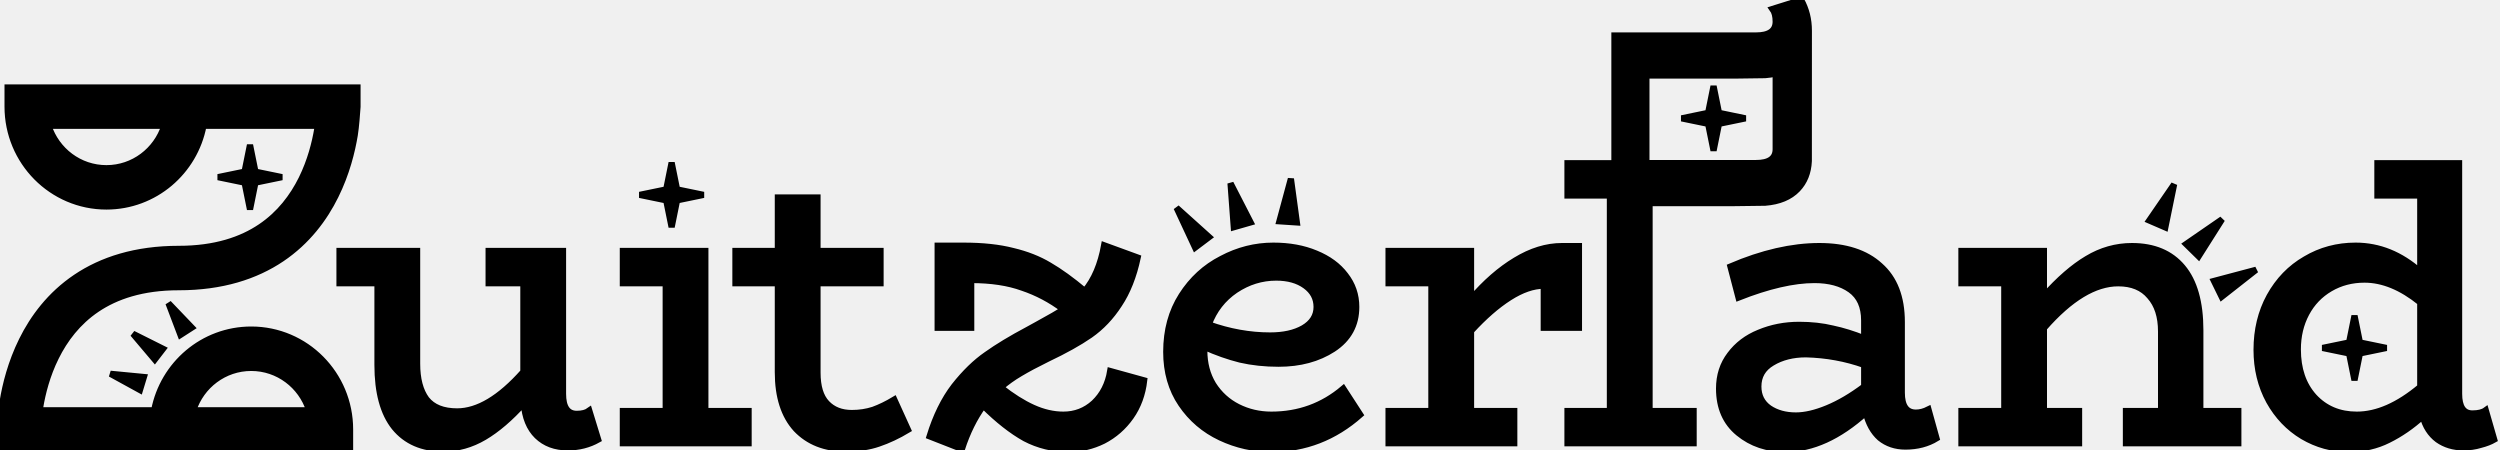
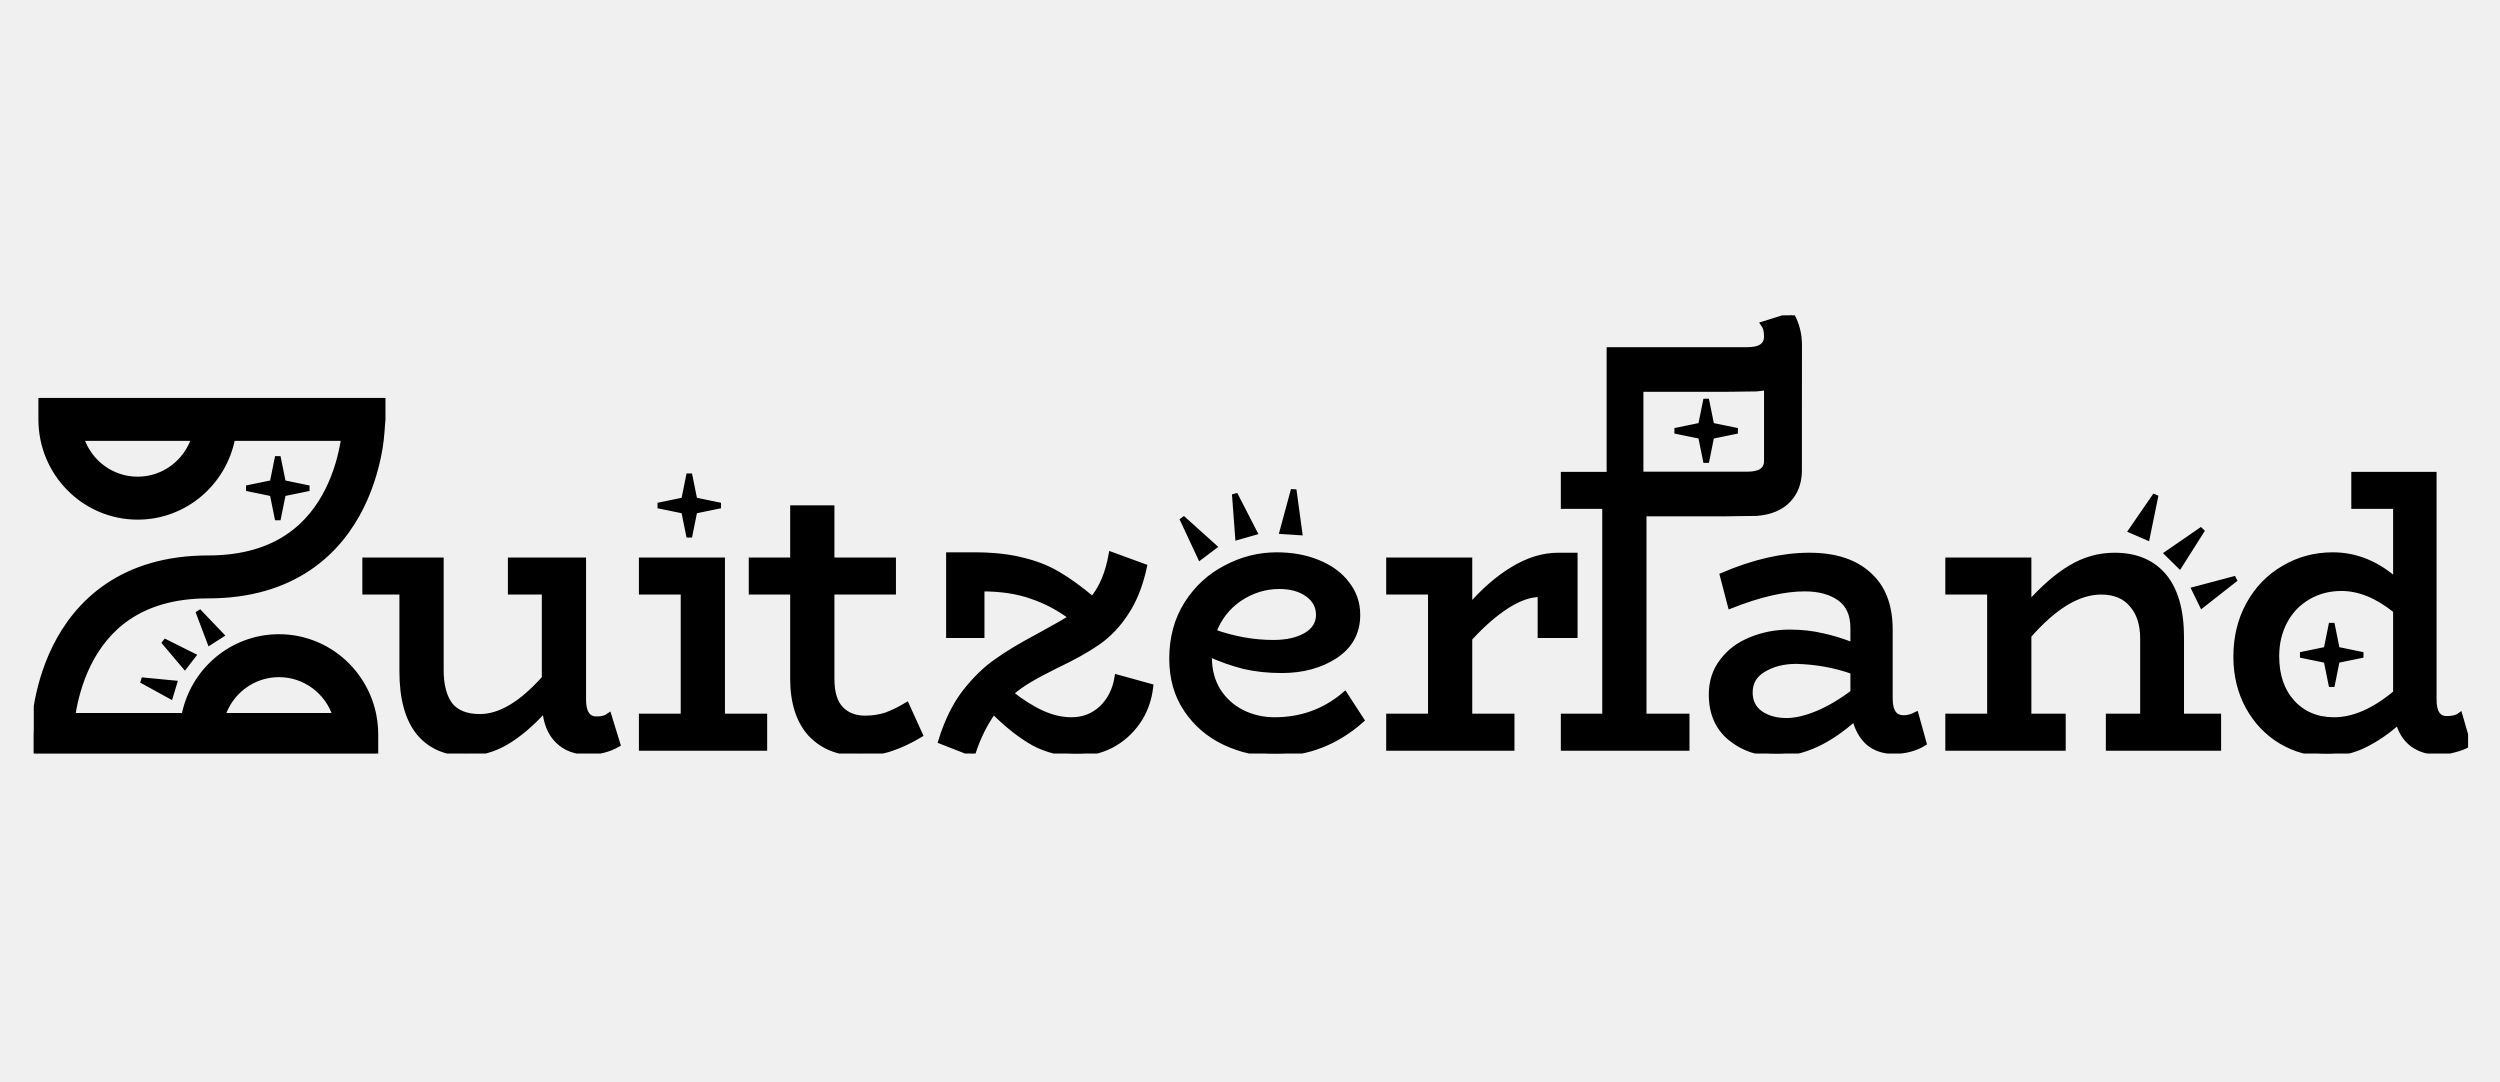
- <svg xmlns="http://www.w3.org/2000/svg" width="100" height="18" viewBox="0 0 100 18" fill="none">
+ <svg xmlns="http://www.w3.org/2000/svg" width="111" height="48" viewBox="0 0 111 48" fill="none">
  <g clip-path="url(#clip0_4121_8042)">
-     <path d="M36.32 17.193C35.922 17.432 35.528 17.617 35.14 17.748C34.763 17.878 34.327 17.944 33.831 17.944C33.001 17.944 32.338 17.682 31.842 17.16C31.357 16.627 31.115 15.87 31.115 14.89V11.331H29.418V10.041H31.115V7.902H32.699V10.041H35.221V11.331H32.699V14.907C32.699 15.462 32.823 15.87 33.071 16.131C33.319 16.393 33.653 16.523 34.073 16.523C34.375 16.523 34.661 16.48 34.93 16.393C35.2 16.295 35.48 16.159 35.771 15.984L36.32 17.193Z" fill="black" />
-     <path d="M22.714 17.892C23.156 17.892 23.56 17.789 23.927 17.582L23.571 16.423C23.452 16.51 23.285 16.554 23.07 16.554C22.703 16.554 22.52 16.287 22.52 15.754V10.039H19.546V11.329H20.936V14.872C19.998 15.928 19.115 16.456 18.285 16.456C17.724 16.456 17.315 16.293 17.056 15.966C16.808 15.629 16.684 15.155 16.684 14.545V10.039H13.581V11.329H15.1V14.594C15.1 15.694 15.326 16.526 15.779 17.093C16.242 17.659 16.895 17.942 17.735 17.942C18.306 17.942 18.851 17.789 19.368 17.484C19.885 17.18 20.413 16.728 20.952 16.129C20.995 16.695 21.173 17.131 21.485 17.435C21.798 17.74 22.208 17.892 22.714 17.892Z" fill="black" />
-     <path d="M29.943 17.729V16.439H28.213V10.039H24.915V11.329H26.629V16.439H24.915V17.729H29.943Z" fill="black" />
-     <path d="M45.234 16.668C45.525 16.254 45.703 15.77 45.767 15.215L44.409 14.839C44.323 15.362 44.107 15.786 43.763 16.113C43.418 16.429 43.008 16.586 42.534 16.586C42.135 16.586 41.731 16.494 41.322 16.309C40.912 16.124 40.481 15.852 40.028 15.492C40.265 15.286 40.524 15.101 40.804 14.937C41.095 14.763 41.462 14.567 41.904 14.35C42.593 14.023 43.159 13.707 43.601 13.403C44.053 13.087 44.441 12.679 44.765 12.178C45.099 11.677 45.347 11.051 45.508 10.3L44.167 9.811C44.027 10.583 43.768 11.193 43.391 11.639C42.873 11.204 42.399 10.861 41.968 10.611C41.548 10.36 41.063 10.17 40.513 10.039C39.964 9.898 39.306 9.827 38.541 9.827H37.507V13.109H38.848V11.198C39.646 11.198 40.33 11.302 40.901 11.509C41.483 11.704 42.028 11.993 42.534 12.374C42.361 12.494 42.006 12.7 41.467 12.994L41.111 13.19C40.454 13.539 39.904 13.871 39.462 14.186C39.021 14.491 38.59 14.91 38.169 15.444C37.76 15.977 37.431 16.646 37.183 17.452L38.476 17.958C38.692 17.294 38.977 16.717 39.333 16.227C39.915 16.804 40.47 17.239 40.998 17.533C41.537 17.816 42.119 17.958 42.744 17.958C43.229 17.958 43.693 17.849 44.134 17.631C44.576 17.403 44.943 17.082 45.234 16.668Z" fill="black" />
-     <path d="M63.157 13.109V9.844H62.478C61.863 9.844 61.243 10.034 60.619 10.415C60.004 10.785 59.412 11.302 58.841 11.966V10.04H55.543V11.329H57.256V16.44H55.543V17.73H60.57V16.44H58.841V13.24C59.368 12.663 59.881 12.217 60.376 11.901C60.872 11.585 61.33 11.428 61.751 11.428V13.109H63.157Z" fill="black" />
-     <path d="M89.532 16.44V17.73H85.038V16.44H86.444V13.256C86.444 12.658 86.293 12.189 85.992 11.852C85.701 11.504 85.28 11.329 84.73 11.329C83.793 11.329 82.802 11.928 81.756 13.126V16.44H83.162V17.73H78.458V16.44H80.172V11.329H78.458V10.04H81.756V11.852C82.359 11.177 82.936 10.677 83.486 10.35C84.046 10.012 84.644 9.844 85.28 9.844C86.153 9.844 86.827 10.127 87.301 10.693C87.775 11.259 88.012 12.097 88.012 13.207V16.44H89.532Z" fill="black" />
-     <path d="M49.352 9.088L49.221 7.33L50.025 8.895L49.352 9.088Z" fill="black" />
-     <path d="M47.062 8.311L47.806 9.906L48.366 9.483L47.062 8.311Z" fill="black" />
-     <path d="M51.176 8.851L51.636 7.15L51.874 8.897L51.176 8.851Z" fill="black" />
-     <path d="M88.885 8.768L87.443 9.761L87.944 10.253L88.885 8.768Z" fill="black" />
-     <path d="M85.969 8.819L86.965 7.371L86.612 9.098L85.969 8.819Z" fill="black" />
-     <path d="M90.247 10.791L88.558 11.239L88.868 11.873L90.247 10.791Z" fill="black" />
-     <path d="M26.648 7.576L25.586 7.795L26.648 8.014L26.865 9.086L27.082 8.014L28.143 7.795L27.082 7.576L26.865 6.504L26.648 7.576Z" fill="black" />
-     <path fill-rule="evenodd" clip-rule="evenodd" d="M50.87 17.959C52.196 17.959 53.376 17.502 54.41 16.588L53.732 15.543C52.912 16.239 51.953 16.588 50.854 16.588C50.369 16.588 49.922 16.484 49.512 16.277C49.103 16.071 48.774 15.771 48.526 15.379C48.289 14.988 48.171 14.536 48.171 14.024V13.877C48.656 14.095 49.135 14.264 49.609 14.383C50.084 14.492 50.596 14.547 51.145 14.547C51.996 14.547 52.724 14.351 53.328 13.959C53.942 13.556 54.249 12.996 54.249 12.277C54.249 11.798 54.103 11.374 53.812 11.004C53.532 10.634 53.139 10.345 52.632 10.138C52.137 9.932 51.571 9.828 50.935 9.828C50.213 9.828 49.523 10.002 48.866 10.351C48.208 10.688 47.675 11.178 47.265 11.82C46.856 12.462 46.651 13.213 46.651 14.073C46.651 14.879 46.85 15.575 47.249 16.163C47.648 16.751 48.171 17.197 48.817 17.502C49.464 17.807 50.148 17.959 50.87 17.959ZM51.048 11.102C50.466 11.102 49.922 11.27 49.415 11.608C48.92 11.945 48.564 12.402 48.349 12.979C49.167 13.273 49.987 13.42 50.805 13.42C51.344 13.42 51.786 13.322 52.131 13.126C52.487 12.919 52.665 12.636 52.665 12.277C52.665 11.929 52.514 11.646 52.212 11.428C51.91 11.21 51.522 11.102 51.048 11.102Z" fill="black" />
-     <path fill-rule="evenodd" clip-rule="evenodd" d="M77.461 17.534C77.106 17.752 76.691 17.86 76.217 17.86C75.818 17.86 75.479 17.746 75.198 17.518C74.929 17.278 74.74 16.941 74.633 16.505C73.555 17.474 72.488 17.959 71.432 17.959C70.688 17.959 70.058 17.746 69.541 17.322C69.023 16.897 68.764 16.304 68.764 15.542C68.764 15.02 68.91 14.568 69.201 14.187C69.492 13.795 69.88 13.501 70.365 13.305C70.86 13.098 71.394 12.995 71.965 12.995C72.45 12.995 72.897 13.044 73.307 13.142C73.716 13.229 74.137 13.36 74.568 13.534V12.815C74.568 12.26 74.385 11.852 74.018 11.591C73.652 11.33 73.172 11.199 72.58 11.199C71.739 11.199 70.726 11.433 69.541 11.901L69.217 10.66C70.489 10.116 71.674 9.844 72.774 9.844C73.819 9.844 74.627 10.105 75.198 10.627C75.78 11.139 76.071 11.89 76.071 12.881V15.705C76.071 16.239 76.26 16.505 76.637 16.505C76.799 16.505 76.966 16.462 77.138 16.375L77.461 17.534ZM70.769 16.326C70.478 16.119 70.333 15.831 70.333 15.46C70.333 15.047 70.516 14.731 70.882 14.513C71.259 14.285 71.712 14.171 72.24 14.171C73.059 14.192 73.835 14.334 74.568 14.595V15.46C74.061 15.841 73.571 16.13 73.097 16.326C72.623 16.522 72.203 16.62 71.836 16.62C71.416 16.62 71.06 16.522 70.769 16.326Z" fill="black" />
-     <path fill-rule="evenodd" clip-rule="evenodd" d="M99.769 17.583C99.618 17.67 99.435 17.741 99.219 17.795C99.004 17.86 98.778 17.893 98.541 17.893C98.142 17.893 97.797 17.79 97.506 17.583C97.215 17.365 97.015 17.055 96.908 16.652C96.477 17.044 96.019 17.36 95.534 17.599C95.059 17.839 94.531 17.959 93.95 17.959C93.292 17.959 92.678 17.79 92.106 17.452C91.546 17.115 91.099 16.647 90.765 16.048C90.431 15.439 90.264 14.753 90.264 13.991C90.264 13.196 90.436 12.483 90.781 11.852C91.137 11.21 91.616 10.714 92.22 10.366C92.823 10.007 93.492 9.827 94.224 9.827C95.162 9.827 96.024 10.176 96.811 10.872V7.819H95.097V6.529H98.363V15.754C98.363 16.277 98.541 16.538 98.896 16.538C99.133 16.538 99.311 16.494 99.43 16.407L99.769 17.583ZM92.559 15.868C92.128 15.39 91.912 14.758 91.912 13.975C91.912 13.441 92.026 12.962 92.252 12.538C92.478 12.113 92.796 11.781 93.206 11.542C93.615 11.302 94.073 11.183 94.58 11.183C95.313 11.183 96.056 11.487 96.811 12.097V15.477C95.927 16.217 95.081 16.587 94.273 16.587C93.572 16.587 93.001 16.348 92.559 15.868ZM93.963 13.698L92.901 13.917L93.963 14.136L94.18 15.208L94.397 14.136L95.458 13.917L94.397 13.698L94.18 12.626L93.963 13.698Z" fill="black" />
-     <path d="M9.783 6.867L8.722 7.086L9.783 7.305L10 8.377L10.217 7.305L11.279 7.086L10.217 6.867L10 5.795L9.783 6.867Z" fill="black" />
-     <path fill-rule="evenodd" clip-rule="evenodd" d="M14.299 4.267V3.502L0.304 3.502V4.267C0.304 6.473 2.074 8.261 4.257 8.261C6.182 8.261 7.785 6.872 8.138 5.033H12.713C12.707 5.071 12.701 5.11 12.694 5.15C12.602 5.705 12.421 6.434 12.065 7.153C11.71 7.869 11.19 8.562 10.425 9.078C9.664 9.59 8.615 9.958 7.15 9.958C5.419 9.958 4.071 10.397 3.034 11.095C2.002 11.79 1.323 12.711 0.879 13.609C0.436 14.503 0.218 15.389 0.11 16.044C0.056 16.374 0.028 16.65 0.014 16.847C0.008 16.94 0.002 17.103 0 17.168L-1.52588e-05 17.179V17.944H14.002V17.179C14.002 14.973 12.232 13.185 10.049 13.185C8.124 13.185 6.521 14.574 6.168 16.413H1.587C1.592 16.375 1.598 16.336 1.605 16.296C1.697 15.741 1.878 15.012 2.235 14.293C2.589 13.577 3.109 12.884 3.875 12.368C4.636 11.856 5.684 11.488 7.15 11.488C8.88 11.488 10.228 11.049 11.265 10.351C12.297 9.656 12.976 8.735 13.42 7.837C13.863 6.943 14.081 6.057 14.189 5.402C14.242 5.083 14.283 4.503 14.298 4.287L14.299 4.267ZM7.731 16.413H12.367C12.048 15.428 11.131 14.716 10.049 14.716C8.967 14.716 8.049 15.428 7.731 16.413ZM4.257 6.73C3.175 6.73 2.258 6.018 1.939 5.033H6.575C6.257 6.018 5.339 6.73 4.257 6.73Z" fill="black" />
-     <path d="M6.191 14.383L5.317 13.35L6.522 13.954L6.191 14.383Z" fill="black" />
-     <path d="M4.416 14.953L5.598 15.603L5.756 15.082L4.416 14.953Z" fill="black" />
-     <path d="M7.218 13.396L6.738 12.127L7.673 13.104L7.218 13.396Z" fill="black" />
-     <path fill-rule="evenodd" clip-rule="evenodd" d="M67.743 16.441V17.73H62.7V16.441H64.397V7.82H62.7V6.53H64.578V1.42H70.236C70.764 1.42 71.028 1.235 71.028 0.865C71.028 0.648 70.985 0.479 70.898 0.359L72.046 0C72.251 0.37 72.353 0.778 72.353 1.225L72.351 6.442C72.33 6.901 72.18 7.276 71.901 7.568C71.599 7.883 71.168 8.063 70.608 8.107L69.363 8.123H65.982V16.441H67.743ZM71.028 5.466V5.968C71.028 6.338 70.764 6.523 70.236 6.523H65.855V3.021H69.363L70.608 3.004C70.757 2.993 70.897 2.971 71.028 2.94V5.466Z" fill="black" />
-     <path d="M68.325 4.515L67.264 4.734L68.325 4.954L68.542 6.026L68.759 4.954L69.82 4.734L68.759 4.515L68.542 3.443L68.325 4.515Z" fill="black" />
-     <path d="M72.353 1.225C72.353 0.778 72.251 0.37 72.046 0L70.898 0.359C70.985 0.479 71.028 0.648 71.028 0.865C71.028 1.235 70.764 1.42 70.236 1.42H64.578V6.53H62.7V7.82H64.397V16.441H62.7V17.73H67.744V16.441H65.982V8.123H69.363L70.608 8.107C71.168 8.063 71.599 7.883 71.901 7.568C72.18 7.276 72.33 6.901 72.351 6.442L72.353 1.225ZM72.353 1.225C72.353 1.736 72.203 2.15 71.901 2.465C71.68 2.697 71.389 2.855 71.028 2.94M71.028 2.94C70.897 2.971 70.757 2.993 70.608 3.004L69.363 3.021H65.855V6.523H70.236C70.764 6.523 71.028 6.338 71.028 5.968V5.466V2.94ZM35.14 17.747C35.528 17.616 35.922 17.431 36.32 17.192L35.771 15.983C35.48 16.158 35.2 16.294 34.93 16.392C34.661 16.479 34.375 16.522 34.073 16.522C33.653 16.522 33.319 16.392 33.071 16.13C32.823 15.869 32.699 15.461 32.699 14.906V11.33H35.221V10.04H32.699V7.901H31.115V10.04H29.418V11.33H31.115V14.889C31.115 15.869 31.357 16.626 31.842 17.159C32.338 17.681 33.001 17.943 33.831 17.943C34.327 17.943 34.763 17.877 35.14 17.747ZM23.927 17.584C23.56 17.79 23.156 17.894 22.714 17.894C22.208 17.894 21.798 17.741 21.485 17.437C21.173 17.132 20.995 16.696 20.952 16.13C20.413 16.729 19.885 17.181 19.368 17.486C18.851 17.79 18.306 17.943 17.735 17.943C16.895 17.943 16.242 17.66 15.779 17.094C15.326 16.528 15.1 15.695 15.1 14.596V11.33H13.581V10.04H16.684V14.547C16.684 15.156 16.808 15.63 17.056 15.967C17.315 16.294 17.724 16.457 18.285 16.457C19.115 16.457 19.998 15.929 20.936 14.873V11.33H19.546V10.04H22.52V15.755C22.52 16.288 22.703 16.555 23.07 16.555C23.285 16.555 23.452 16.511 23.571 16.424L23.927 17.584ZM29.943 16.441V17.73H24.915V16.441H26.629V11.33H24.915V10.04H28.213V16.441H29.943ZM45.767 15.216C45.703 15.771 45.525 16.256 45.234 16.669C44.943 17.083 44.576 17.404 44.134 17.633C43.693 17.85 43.229 17.959 42.744 17.959C42.119 17.959 41.537 17.818 40.998 17.535C40.47 17.241 39.915 16.805 39.333 16.228C38.977 16.718 38.692 17.295 38.476 17.959L37.183 17.453C37.431 16.647 37.76 15.978 38.169 15.445C38.59 14.911 39.021 14.492 39.462 14.187C39.904 13.872 40.454 13.54 41.111 13.191L41.467 12.995C42.006 12.702 42.361 12.495 42.534 12.375C42.028 11.994 41.483 11.706 40.901 11.51C40.33 11.303 39.646 11.2 38.848 11.2V13.11H37.507V9.828H38.541C39.306 9.828 39.964 9.899 40.513 10.04C41.063 10.171 41.548 10.361 41.968 10.612C42.399 10.862 42.873 11.205 43.391 11.64C43.768 11.194 44.027 10.585 44.167 9.812L45.508 10.302C45.347 11.053 45.099 11.678 44.765 12.179C44.441 12.68 44.054 13.088 43.601 13.404C43.159 13.709 42.593 14.024 41.904 14.351C41.462 14.568 41.095 14.764 40.804 14.938C40.524 15.102 40.265 15.287 40.028 15.494C40.481 15.853 40.912 16.125 41.322 16.31C41.731 16.495 42.135 16.588 42.534 16.588C43.008 16.588 43.418 16.43 43.763 16.114C44.107 15.787 44.323 15.363 44.409 14.841L45.767 15.216ZM50.87 17.959C52.196 17.959 53.376 17.502 54.41 16.588L53.732 15.543C52.912 16.239 51.953 16.588 50.854 16.588C50.369 16.588 49.922 16.484 49.512 16.277C49.103 16.07 48.774 15.771 48.526 15.379C48.289 14.988 48.171 14.536 48.171 14.024V13.877C48.656 14.095 49.135 14.264 49.609 14.383C50.084 14.492 50.596 14.547 51.145 14.547C51.996 14.547 52.724 14.351 53.328 13.959C53.942 13.556 54.249 12.995 54.249 12.277C54.249 11.798 54.103 11.374 53.812 11.004C53.532 10.633 53.139 10.345 52.632 10.138C52.137 9.931 51.571 9.828 50.935 9.828C50.213 9.828 49.523 10.002 48.866 10.351C48.208 10.688 47.675 11.178 47.265 11.82C46.856 12.462 46.651 13.213 46.651 14.073C46.651 14.879 46.85 15.575 47.249 16.163C47.648 16.751 48.171 17.197 48.817 17.502C49.464 17.807 50.148 17.959 50.87 17.959ZM49.415 11.608C49.922 11.27 50.466 11.102 51.048 11.102C51.522 11.102 51.91 11.21 52.212 11.428C52.514 11.646 52.665 11.929 52.665 12.277C52.665 12.636 52.487 12.919 52.131 13.126C51.786 13.322 51.345 13.42 50.805 13.42C49.987 13.42 49.167 13.273 48.349 12.979C48.564 12.402 48.92 11.945 49.415 11.608ZM63.157 9.844V13.11H61.751V11.428C61.33 11.428 60.872 11.586 60.376 11.902C59.881 12.217 59.368 12.664 58.841 13.24V16.441H60.57V17.73H55.543V16.441H57.256V11.33H55.543V10.04H58.841V11.967C59.412 11.303 60.005 10.786 60.619 10.416C61.244 10.035 61.863 9.844 62.478 9.844H63.157ZM77.461 17.535C77.106 17.752 76.691 17.861 76.217 17.861C75.818 17.861 75.479 17.747 75.198 17.518C74.929 17.279 74.74 16.941 74.633 16.506C73.555 17.475 72.488 17.959 71.432 17.959C70.688 17.959 70.058 17.747 69.541 17.322C69.023 16.898 68.764 16.305 68.764 15.543C68.764 15.02 68.91 14.568 69.201 14.187C69.492 13.796 69.88 13.502 70.365 13.306C70.86 13.099 71.394 12.995 71.965 12.995C72.45 12.995 72.897 13.044 73.307 13.143C73.716 13.23 74.137 13.36 74.568 13.534V12.816C74.568 12.261 74.385 11.853 74.018 11.591C73.652 11.33 73.172 11.2 72.58 11.2C71.739 11.2 70.726 11.434 69.541 11.902L69.217 10.661C70.489 10.117 71.674 9.844 72.774 9.844C73.819 9.844 74.627 10.106 75.198 10.628C75.78 11.14 76.071 11.891 76.071 12.881V15.706C76.071 16.239 76.26 16.506 76.637 16.506C76.799 16.506 76.966 16.462 77.138 16.375L77.461 17.535ZM70.333 15.461C70.333 15.831 70.478 16.119 70.769 16.326C71.06 16.522 71.416 16.62 71.836 16.62C72.203 16.62 72.623 16.522 73.097 16.326C73.571 16.13 74.061 15.842 74.568 15.461V14.596C73.835 14.334 73.059 14.193 72.24 14.171C71.712 14.171 71.259 14.285 70.882 14.514C70.516 14.732 70.333 15.047 70.333 15.461ZM89.532 17.73V16.441H88.012V13.208C88.012 12.098 87.775 11.259 87.301 10.693C86.827 10.127 86.153 9.844 85.28 9.844C84.644 9.844 84.046 10.013 83.486 10.351C82.936 10.677 82.359 11.178 81.756 11.853V10.04H78.458V11.33H80.172V16.441H78.458V17.73H83.162V16.441H81.756V13.126C82.802 11.929 83.793 11.33 84.73 11.33C85.28 11.33 85.701 11.504 85.992 11.853C86.293 12.19 86.444 12.658 86.444 13.257V16.441H85.038V17.73H89.532ZM99.769 17.584C99.618 17.671 99.435 17.741 99.219 17.796C99.004 17.861 98.778 17.894 98.541 17.894C98.142 17.894 97.797 17.79 97.506 17.584C97.215 17.366 97.015 17.056 96.908 16.653C96.477 17.045 96.019 17.36 95.534 17.6C95.059 17.839 94.531 17.959 93.95 17.959C93.292 17.959 92.678 17.79 92.106 17.453C91.546 17.116 91.099 16.647 90.765 16.049C90.431 15.439 90.264 14.753 90.264 13.992C90.264 13.197 90.436 12.484 90.781 11.853C91.137 11.21 91.616 10.715 92.22 10.367C92.823 10.008 93.492 9.828 94.224 9.828C95.162 9.828 96.024 10.176 96.811 10.873V7.82H95.097V6.53H98.363V15.755C98.363 16.277 98.541 16.539 98.896 16.539C99.133 16.539 99.311 16.495 99.43 16.408L99.769 17.584ZM91.912 13.975C91.912 14.759 92.128 15.39 92.559 15.869C93.001 16.348 93.572 16.588 94.273 16.588C95.081 16.588 95.927 16.218 96.811 15.477V12.098C96.056 11.488 95.313 11.183 94.58 11.183C94.073 11.183 93.615 11.303 93.206 11.542C92.796 11.782 92.478 12.114 92.252 12.538C92.026 12.963 91.912 13.442 91.912 13.975ZM49.221 7.331L49.352 9.089L50.025 8.896L49.221 7.331ZM47.806 9.905L47.062 8.31L48.366 9.483L47.806 9.905ZM51.636 7.15L51.176 8.851L51.874 8.897L51.636 7.15ZM87.443 9.763L88.885 8.769L87.944 10.255L87.443 9.763ZM86.965 7.371L85.969 8.819L86.612 9.097L86.965 7.371ZM88.558 11.239L90.246 10.791L88.868 11.873L88.558 11.239ZM93.963 13.699L92.901 13.918L93.963 14.137L94.18 15.209L94.397 14.137L95.458 13.918L94.397 13.699L94.18 12.627L93.963 13.699ZM25.586 7.795L26.648 7.576L26.865 6.504L27.082 7.576L28.143 7.795L27.082 8.014L26.865 9.086L26.648 8.014L25.586 7.795ZM68.325 4.514L67.264 4.734L68.325 4.953L68.542 6.025L68.759 4.953L69.82 4.734L68.759 4.514L68.542 3.442L68.325 4.514ZM8.722 7.086L9.783 6.867L10 5.795L10.217 6.867L11.279 7.086L10.217 7.305L10 8.377L9.783 7.305L8.722 7.086ZM14.299 3.501V4.266L14.298 4.286C14.283 4.501 14.242 5.082 14.189 5.401C14.081 6.056 13.863 6.941 13.42 7.836C12.976 8.734 12.297 9.655 11.265 10.35C10.228 11.048 8.88 11.487 7.15 11.487C5.684 11.487 4.636 11.855 3.875 12.367C3.109 12.883 2.589 13.576 2.235 14.292C1.878 15.011 1.697 15.739 1.605 16.294C1.598 16.335 1.592 16.374 1.587 16.412H6.168C6.521 14.573 8.124 13.184 10.049 13.184C12.232 13.184 14.002 14.972 14.002 17.177V17.943H0V17.177L0 17.167C0.002 17.101 0.008 16.939 0.014 16.846C0.028 16.649 0.056 16.372 0.11 16.043C0.218 15.387 0.436 14.502 0.879 13.607C1.323 12.71 2.002 11.789 3.034 11.094C4.071 10.396 5.419 9.956 7.15 9.956C8.615 9.956 9.664 9.589 10.425 9.076C11.19 8.561 11.71 7.868 12.065 7.152C12.421 6.432 12.602 5.704 12.694 5.149C12.701 5.109 12.707 5.069 12.713 5.031H8.138C7.785 6.871 6.182 8.259 4.257 8.259C2.074 8.259 0.304 6.471 0.304 4.266V3.501L14.299 3.501ZM6.575 5.031H1.939C2.258 6.017 3.175 6.729 4.257 6.729C5.339 6.729 6.257 6.017 6.575 5.031ZM7.731 16.412H12.367C12.048 15.427 11.131 14.715 10.049 14.715C8.967 14.715 8.049 15.427 7.731 16.412ZM5.317 13.35L6.191 14.383L6.522 13.953L5.317 13.35ZM5.598 15.601L4.416 14.952L5.756 15.081L5.598 15.601ZM6.738 12.127L7.219 13.396L7.673 13.104L6.738 12.127Z" stroke="black" stroke-width="0.248" />
+     <path d="M40.847 32.625C40.415 32.884 39.989 33.085 39.569 33.226C39.16 33.368 38.687 33.439 38.15 33.439C37.251 33.439 36.533 33.156 35.996 32.59C35.471 32.012 35.208 31.192 35.208 30.131V26.275H33.369V24.878H35.208V22.561H36.924V24.878H39.656V26.275H36.924V30.149C36.924 30.75 37.058 31.192 37.327 31.475C37.595 31.758 37.957 31.9 38.413 31.9C38.74 31.9 39.049 31.853 39.341 31.758C39.633 31.652 39.936 31.505 40.252 31.316L40.847 32.625Z" fill="black" />
+     <path d="M26.107 33.385C26.586 33.385 27.023 33.273 27.42 33.049L27.035 31.793C26.907 31.887 26.726 31.934 26.492 31.934C26.095 31.934 25.897 31.646 25.897 31.068V24.877H22.674V26.274H24.181V30.113C23.165 31.256 22.207 31.828 21.308 31.828C20.701 31.828 20.258 31.651 19.977 31.298C19.709 30.932 19.575 30.419 19.575 29.759V24.877H16.212V26.274H17.858V29.812C17.858 31.003 18.104 31.905 18.594 32.518C19.096 33.131 19.802 33.438 20.713 33.438C21.332 33.438 21.921 33.273 22.482 32.943C23.042 32.612 23.614 32.123 24.198 31.475C24.245 32.088 24.437 32.559 24.776 32.89C25.114 33.22 25.558 33.385 26.107 33.385Z" fill="black" />
+     <path d="M33.938 33.208V31.811H32.064V24.877H28.491V26.274H30.348V31.811H28.491V33.208H33.938Z" fill="black" />
+     <path d="M50.503 32.058C50.818 31.61 51.011 31.085 51.081 30.484L49.61 30.077C49.517 30.643 49.283 31.103 48.909 31.456C48.536 31.799 48.092 31.97 47.578 31.97C47.147 31.97 46.709 31.869 46.265 31.669C45.821 31.468 45.354 31.174 44.864 30.784C45.121 30.56 45.401 30.36 45.705 30.183C46.02 29.994 46.417 29.782 46.895 29.546C47.643 29.192 48.256 28.85 48.734 28.52C49.225 28.178 49.645 27.736 49.995 27.194C50.357 26.651 50.626 25.973 50.801 25.16L49.347 24.629C49.196 25.466 48.915 26.127 48.507 26.61C47.946 26.138 47.432 25.767 46.965 25.496C46.51 25.224 45.985 25.018 45.389 24.877C44.794 24.723 44.082 24.647 43.253 24.647H42.132V28.202H43.586V26.132C44.45 26.132 45.191 26.244 45.81 26.468C46.44 26.681 47.03 26.993 47.578 27.406C47.392 27.536 47.006 27.76 46.423 28.078L46.037 28.29C45.325 28.668 44.73 29.027 44.251 29.369C43.772 29.7 43.305 30.154 42.85 30.731C42.406 31.309 42.05 32.034 41.782 32.907L43.183 33.455C43.416 32.736 43.726 32.111 44.111 31.58C44.741 32.205 45.343 32.677 45.915 32.995C46.498 33.302 47.129 33.455 47.806 33.455C48.331 33.455 48.834 33.337 49.312 33.102C49.791 32.854 50.188 32.506 50.503 32.058Z" fill="black" />
+     <path d="M69.92 28.202V24.664H69.184C68.519 24.664 67.847 24.87 67.17 25.283C66.505 25.684 65.863 26.244 65.244 26.963V24.876H61.671V26.274H63.528V31.81H61.671V33.207H67.118V31.81H65.244V28.343C65.816 27.718 66.371 27.235 66.908 26.893C67.444 26.551 67.941 26.38 68.396 26.38V28.202H69.92Z" fill="black" />
+     <path d="M98.493 31.81V33.207H93.624V31.81H95.148V28.361C95.148 27.712 94.984 27.205 94.658 26.84C94.342 26.462 93.887 26.274 93.291 26.274C92.276 26.274 91.202 26.922 90.069 28.219V31.81H91.593V33.207H86.496V31.81H88.353V26.274H86.496V24.876H90.069V26.84C90.723 26.109 91.347 25.566 91.943 25.212C92.55 24.847 93.198 24.664 93.887 24.664C94.832 24.664 95.562 24.971 96.076 25.584C96.589 26.197 96.846 27.105 96.846 28.308V31.81H98.493Z" fill="black" />
+     <path d="M54.965 23.846L54.823 21.941L55.694 23.637L54.965 23.846Z" fill="black" />
+     <path d="M52.484 23.004L53.29 24.732L53.897 24.274L52.484 23.004Z" fill="black" />
+     <path d="M56.94 23.589L57.439 21.746L57.697 23.639L56.94 23.589Z" fill="black" />
+     <path d="M97.792 23.5L96.229 24.576L96.773 25.109L97.792 23.5Z" fill="black" />
+     <path d="M94.633 23.555L95.712 21.986L95.329 23.857L94.633 23.555Z" fill="black" />
+     <path d="M99.267 25.691L97.438 26.177L97.773 26.863L99.267 25.691Z" fill="black" />
+     <path d="M30.369 22.208L29.219 22.446L30.369 22.683L30.604 23.844L30.838 22.683L31.988 22.446L30.838 22.208L30.604 21.047L30.369 22.208Z" fill="black" />
+     <path fill-rule="evenodd" clip-rule="evenodd" d="M56.609 33.455C58.046 33.455 59.324 32.96 60.445 31.969L59.709 30.837C58.822 31.592 57.783 31.969 56.592 31.969C56.067 31.969 55.582 31.857 55.138 31.633C54.695 31.409 54.339 31.085 54.07 30.66C53.813 30.236 53.685 29.747 53.685 29.192V29.033C54.21 29.269 54.73 29.452 55.243 29.581C55.757 29.699 56.312 29.758 56.907 29.758C57.83 29.758 58.617 29.546 59.272 29.122C59.937 28.685 60.27 28.078 60.27 27.3C60.27 26.781 60.112 26.321 59.797 25.92C59.493 25.519 59.067 25.207 58.518 24.983C57.981 24.759 57.368 24.646 56.68 24.646C55.897 24.646 55.15 24.835 54.438 25.212C53.726 25.578 53.148 26.109 52.704 26.804C52.261 27.5 52.039 28.314 52.039 29.245C52.039 30.118 52.255 30.873 52.687 31.509C53.119 32.146 53.685 32.63 54.385 32.96C55.086 33.29 55.827 33.455 56.609 33.455ZM56.802 26.026C56.172 26.026 55.582 26.209 55.033 26.575C54.496 26.94 54.111 27.435 53.877 28.06C54.765 28.379 55.652 28.538 56.539 28.538C57.123 28.538 57.602 28.432 57.975 28.219C58.361 27.995 58.554 27.689 58.554 27.3C58.554 26.922 58.39 26.616 58.063 26.38C57.736 26.144 57.316 26.026 56.802 26.026Z" fill="black" />
+     <path fill-rule="evenodd" clip-rule="evenodd" d="M85.416 32.995C85.031 33.231 84.582 33.349 84.068 33.349C83.636 33.349 83.269 33.225 82.965 32.977C82.673 32.718 82.468 32.352 82.352 31.881C81.184 32.93 80.029 33.455 78.884 33.455C78.079 33.455 77.396 33.225 76.836 32.765C76.275 32.305 75.995 31.663 75.995 30.837C75.995 30.271 76.152 29.782 76.468 29.369C76.783 28.945 77.203 28.626 77.729 28.414C78.265 28.19 78.844 28.078 79.462 28.078C79.987 28.078 80.472 28.131 80.916 28.237C81.359 28.331 81.815 28.473 82.282 28.662V27.883C82.282 27.282 82.083 26.84 81.686 26.557C81.29 26.274 80.77 26.132 80.128 26.132C79.217 26.132 78.12 26.386 76.836 26.893L76.485 25.549C77.863 24.959 79.147 24.664 80.338 24.664C81.47 24.664 82.346 24.947 82.965 25.513C83.595 26.067 83.91 26.881 83.91 27.954V31.014C83.91 31.592 84.115 31.881 84.523 31.881C84.699 31.881 84.88 31.834 85.066 31.739L85.416 32.995ZM78.166 31.686C77.851 31.462 77.694 31.15 77.694 30.749C77.694 30.301 77.892 29.959 78.289 29.723C78.698 29.475 79.188 29.351 79.76 29.351C80.647 29.375 81.488 29.528 82.282 29.811V30.749C81.733 31.162 81.202 31.474 80.688 31.686C80.175 31.898 79.719 32.005 79.322 32.005C78.867 32.005 78.481 31.898 78.166 31.686Z" fill="black" />
+     <path fill-rule="evenodd" clip-rule="evenodd" d="M109.583 33.049C109.42 33.143 109.221 33.22 108.988 33.279C108.754 33.35 108.509 33.385 108.252 33.385C107.82 33.385 107.447 33.273 107.131 33.049C106.816 32.813 106.6 32.477 106.484 32.041C106.016 32.465 105.52 32.807 104.995 33.067C104.481 33.326 103.909 33.456 103.279 33.456C102.566 33.456 101.901 33.273 101.282 32.907C100.675 32.542 100.191 32.035 99.829 31.386C99.467 30.726 99.286 29.983 99.286 29.158C99.286 28.297 99.472 27.524 99.846 26.84C100.231 26.145 100.751 25.608 101.405 25.231C102.059 24.842 102.783 24.647 103.576 24.647C104.592 24.647 105.526 25.024 106.378 25.779V22.472H104.522V21.074H108.06V31.068C108.06 31.634 108.252 31.917 108.637 31.917C108.894 31.917 109.087 31.87 109.215 31.776L109.583 33.049ZM101.773 31.192C101.306 30.673 101.072 29.989 101.072 29.14C101.072 28.562 101.195 28.043 101.44 27.583C101.685 27.123 102.029 26.764 102.473 26.504C102.917 26.245 103.413 26.115 103.961 26.115C104.756 26.115 105.561 26.445 106.378 27.106V30.767C105.421 31.569 104.505 31.97 103.629 31.97C102.87 31.97 102.251 31.711 101.773 31.192ZM103.293 28.84L102.143 29.078L103.293 29.315L103.528 30.477L103.763 29.315L104.913 29.078L103.763 28.84L103.528 27.679L103.293 28.84Z" fill="black" />
+     <path d="M12.099 21.439L10.949 21.676L12.099 21.913L12.334 23.075L12.569 21.913L13.719 21.676L12.569 21.439L12.334 20.277L12.099 21.439Z" fill="black" />
+     <path fill-rule="evenodd" clip-rule="evenodd" d="M16.991 18.622V17.793L1.829 17.793V18.622C1.829 21.011 3.746 22.948 6.112 22.948C8.197 22.948 9.934 21.444 10.317 19.451H15.272C15.266 19.492 15.259 19.535 15.252 19.578C15.153 20.18 14.956 20.969 14.57 21.748C14.186 22.524 13.623 23.275 12.793 23.833C11.969 24.388 10.833 24.787 9.245 24.787C7.371 24.787 5.91 25.262 4.787 26.019C3.669 26.771 2.934 27.769 2.452 28.742C1.972 29.711 1.737 30.671 1.619 31.38C1.56 31.737 1.531 32.037 1.516 32.25C1.508 32.351 1.503 32.527 1.5 32.598L1.5 32.609V33.439H16.669V32.609C16.669 30.22 14.752 28.284 12.386 28.284C10.301 28.284 8.565 29.788 8.182 31.78H3.219C3.225 31.739 3.232 31.697 3.239 31.653C3.338 31.052 3.535 30.262 3.921 29.483C4.305 28.708 4.868 27.957 5.698 27.398C6.522 26.843 7.658 26.445 9.245 26.445C11.12 26.445 12.581 25.969 13.704 25.213C14.822 24.46 15.557 23.462 16.038 22.49C16.518 21.52 16.754 20.561 16.871 19.851C16.928 19.506 16.973 18.877 16.989 18.644L16.991 18.622ZM9.875 31.78H14.898C14.552 30.713 13.558 29.942 12.386 29.942C11.214 29.942 10.22 30.713 9.875 31.78ZM6.112 21.29C4.94 21.29 3.946 20.519 3.601 19.451H8.623C8.278 20.519 7.284 21.29 6.112 21.29Z" fill="black" />
+     <path d="M8.207 29.58L7.26 28.461L8.566 29.115L8.207 29.58Z" fill="black" />
+     <path d="M6.284 30.199L7.565 30.903L7.735 30.339L6.284 30.199Z" fill="black" />
+     <path d="M9.32 28.512L8.799 27.137L9.812 28.195L9.32 28.512Z" fill="black" />
+     <path fill-rule="evenodd" clip-rule="evenodd" d="M74.889 31.811V33.208H69.425V31.811H71.264V22.471H69.425V21.074H71.459V15.539H77.589C78.161 15.539 78.447 15.338 78.447 14.938C78.447 14.702 78.401 14.519 78.307 14.389L79.55 14C79.772 14.401 79.883 14.843 79.883 15.327L79.88 20.979C79.857 21.476 79.695 21.882 79.393 22.198C79.066 22.54 78.599 22.735 77.992 22.782L76.643 22.8H72.98V31.811H74.889ZM78.447 19.921V20.465C78.447 20.866 78.161 21.066 77.589 21.066H72.843V17.272H76.643L77.992 17.255C78.153 17.242 78.305 17.219 78.447 17.186V19.921Z" fill="black" />
+     <path d="M75.519 18.892L74.369 19.129L75.519 19.367L75.754 20.528L75.989 19.367L77.139 19.129L75.989 18.892L75.754 17.73L75.519 18.892Z" fill="black" />
+     <path d="M79.883 15.327C79.883 14.843 79.772 14.401 79.55 14L78.307 14.389C78.401 14.519 78.447 14.702 78.447 14.938C78.447 15.338 78.161 15.539 77.589 15.539H71.459V21.074H69.425V22.471H71.264V31.811H69.425V33.208H74.889V31.811H72.98V22.8H76.643L77.992 22.782C78.599 22.735 79.066 22.54 79.393 22.198C79.695 21.882 79.857 21.476 79.88 20.979L79.883 15.327ZM79.883 15.327C79.883 15.881 79.72 16.329 79.393 16.671C79.153 16.922 78.838 17.093 78.447 17.186M78.447 17.186C78.305 17.219 78.153 17.242 77.992 17.255L76.643 17.272H72.843V21.066H77.589C78.161 21.066 78.447 20.866 78.447 20.465V19.921V17.186ZM39.569 33.226C39.989 33.084 40.415 32.884 40.847 32.624L40.252 31.315C39.936 31.504 39.633 31.651 39.341 31.758C39.049 31.852 38.74 31.899 38.413 31.899C37.957 31.899 37.595 31.758 37.327 31.475C37.058 31.192 36.924 30.749 36.924 30.148V26.274H39.656V24.877H36.924V22.56H35.208V24.877H33.369V26.274H35.208V30.13C35.208 31.192 35.471 32.011 35.996 32.589C36.533 33.155 37.251 33.438 38.15 33.438C38.687 33.438 39.16 33.367 39.569 33.226ZM27.421 33.049C27.023 33.273 26.586 33.385 26.107 33.385C25.558 33.385 25.115 33.22 24.776 32.89C24.437 32.559 24.245 32.088 24.198 31.475C23.614 32.123 23.042 32.612 22.482 32.943C21.921 33.273 21.332 33.438 20.713 33.438C19.802 33.438 19.096 33.131 18.594 32.518C18.104 31.905 17.858 31.003 17.858 29.812V26.274H16.212V24.877H19.575V29.759C19.575 30.419 19.709 30.932 19.977 31.298C20.258 31.651 20.701 31.828 21.308 31.828C22.207 31.828 23.165 31.256 24.181 30.113V26.274H22.674V24.877H25.897V31.068C25.897 31.646 26.095 31.934 26.492 31.934C26.726 31.934 26.907 31.887 27.035 31.793L27.421 33.049ZM33.938 31.811V33.208H28.491V31.811H30.348V26.274H28.491V24.877H32.064V31.811H33.938ZM51.081 30.484C51.011 31.085 50.818 31.61 50.503 32.058C50.188 32.506 49.791 32.854 49.312 33.102C48.834 33.338 48.331 33.456 47.806 33.456C47.129 33.456 46.498 33.302 45.915 32.996C45.343 32.677 44.741 32.206 44.111 31.581C43.726 32.111 43.416 32.736 43.183 33.456L41.782 32.907C42.05 32.035 42.406 31.309 42.85 30.732C43.305 30.154 43.772 29.7 44.251 29.37C44.73 29.028 45.325 28.668 46.037 28.291L46.423 28.078C47.006 27.76 47.392 27.536 47.578 27.406C47.03 26.994 46.44 26.681 45.81 26.469C45.191 26.245 44.45 26.133 43.586 26.133V28.202H42.132V24.647H43.253C44.082 24.647 44.794 24.724 45.389 24.877C45.985 25.018 46.51 25.225 46.965 25.496C47.432 25.767 47.946 26.139 48.507 26.61C48.915 26.127 49.196 25.467 49.347 24.629L50.801 25.16C50.626 25.974 50.357 26.652 49.995 27.194C49.645 27.737 49.225 28.179 48.734 28.521C48.256 28.851 47.643 29.193 46.895 29.547C46.417 29.782 46.02 29.995 45.705 30.183C45.401 30.36 45.121 30.561 44.864 30.785C45.354 31.174 45.821 31.469 46.265 31.669C46.709 31.87 47.147 31.97 47.578 31.97C48.092 31.97 48.536 31.799 48.91 31.457C49.283 31.103 49.517 30.643 49.61 30.077L51.081 30.484ZM56.609 33.456C58.046 33.456 59.324 32.96 60.445 31.97L59.709 30.838C58.822 31.593 57.783 31.97 56.592 31.97C56.067 31.97 55.582 31.858 55.138 31.634C54.695 31.41 54.339 31.085 54.07 30.661C53.813 30.236 53.685 29.747 53.685 29.193V29.034C54.21 29.27 54.73 29.452 55.243 29.582C55.757 29.7 56.312 29.759 56.907 29.759C57.83 29.759 58.617 29.547 59.272 29.122C59.937 28.686 60.27 28.078 60.27 27.3C60.27 26.781 60.112 26.322 59.797 25.921C59.493 25.52 59.067 25.207 58.518 24.983C57.981 24.759 57.368 24.647 56.68 24.647C55.897 24.647 55.15 24.836 54.438 25.213C53.726 25.579 53.148 26.109 52.704 26.805C52.261 27.501 52.039 28.314 52.039 29.246C52.039 30.119 52.255 30.873 52.687 31.51C53.119 32.147 53.685 32.63 54.385 32.96C55.086 33.291 55.827 33.456 56.609 33.456ZM55.033 26.575C55.582 26.209 56.172 26.027 56.802 26.027C57.316 26.027 57.736 26.145 58.063 26.38C58.39 26.616 58.554 26.923 58.554 27.3C58.554 27.689 58.361 27.996 57.975 28.22C57.602 28.432 57.123 28.538 56.539 28.538C55.652 28.538 54.765 28.379 53.877 28.061C54.111 27.436 54.496 26.941 55.033 26.575ZM69.92 24.665V28.202H68.396V26.38C67.941 26.38 67.444 26.551 66.908 26.893C66.371 27.235 65.816 27.719 65.244 28.344V31.811H67.118V33.208H61.671V31.811H63.528V26.274H61.671V24.877H65.244V26.964C65.863 26.245 66.505 25.685 67.17 25.284C67.847 24.871 68.519 24.665 69.184 24.665H69.92ZM85.416 32.996C85.031 33.232 84.582 33.349 84.068 33.349C83.636 33.349 83.269 33.226 82.965 32.978C82.673 32.719 82.468 32.353 82.352 31.881C81.184 32.931 80.029 33.456 78.884 33.456C78.079 33.456 77.396 33.226 76.836 32.766C76.275 32.306 75.995 31.663 75.995 30.838C75.995 30.272 76.152 29.782 76.468 29.37C76.783 28.945 77.203 28.627 77.729 28.415C78.265 28.191 78.844 28.078 79.463 28.078C79.987 28.078 80.472 28.132 80.916 28.238C81.359 28.332 81.815 28.474 82.282 28.662V27.884C82.282 27.282 82.083 26.84 81.686 26.557C81.29 26.274 80.77 26.133 80.128 26.133C79.217 26.133 78.12 26.386 76.836 26.893L76.485 25.549C77.863 24.959 79.147 24.665 80.338 24.665C81.47 24.665 82.346 24.948 82.965 25.514C83.595 26.068 83.911 26.882 83.911 27.955V31.015C83.911 31.593 84.115 31.881 84.524 31.881C84.699 31.881 84.88 31.834 85.066 31.74L85.416 32.996ZM77.694 30.749C77.694 31.15 77.851 31.463 78.166 31.687C78.482 31.899 78.867 32.005 79.323 32.005C79.719 32.005 80.175 31.899 80.689 31.687C81.202 31.475 81.733 31.162 82.282 30.749V29.812C81.488 29.529 80.647 29.376 79.76 29.352C79.188 29.352 78.698 29.476 78.289 29.724C77.892 29.959 77.694 30.301 77.694 30.749ZM98.493 33.208V31.811H96.846V28.308C96.846 27.106 96.589 26.198 96.076 25.584C95.562 24.971 94.832 24.665 93.887 24.665C93.198 24.665 92.55 24.848 91.943 25.213C91.347 25.567 90.723 26.109 90.069 26.84V24.877H86.496V26.274H88.353V31.811H86.496V33.208H91.593V31.811H90.069V28.22C91.202 26.923 92.276 26.274 93.291 26.274C93.887 26.274 94.342 26.463 94.658 26.84C94.984 27.206 95.148 27.713 95.148 28.361V31.811H93.624V33.208H98.493ZM109.583 33.049C109.42 33.143 109.221 33.22 108.988 33.279C108.754 33.349 108.509 33.385 108.252 33.385C107.82 33.385 107.447 33.273 107.131 33.049C106.816 32.813 106.6 32.477 106.484 32.041C106.016 32.465 105.52 32.807 104.995 33.067C104.481 33.326 103.909 33.456 103.279 33.456C102.566 33.456 101.901 33.273 101.282 32.907C100.675 32.542 100.191 32.035 99.829 31.386C99.467 30.726 99.286 29.983 99.286 29.157C99.286 28.297 99.472 27.524 99.846 26.84C100.231 26.145 100.751 25.608 101.405 25.231C102.059 24.842 102.783 24.647 103.576 24.647C104.592 24.647 105.526 25.024 106.378 25.779V22.471H104.522V21.074H108.06V31.068C108.06 31.634 108.252 31.917 108.637 31.917C108.894 31.917 109.087 31.87 109.216 31.775L109.583 33.049ZM101.072 29.14C101.072 29.989 101.306 30.673 101.773 31.192C102.251 31.71 102.87 31.97 103.629 31.97C104.505 31.97 105.421 31.569 106.378 30.767V27.106C105.561 26.445 104.756 26.115 103.961 26.115C103.413 26.115 102.917 26.245 102.473 26.504C102.029 26.764 101.685 27.123 101.44 27.583C101.195 28.043 101.072 28.562 101.072 29.14ZM54.823 21.942L54.965 23.846L55.694 23.637L54.823 21.942ZM53.29 24.731L52.484 23.003L53.897 24.273L53.29 24.731ZM57.439 21.746L56.94 23.589L57.697 23.639L57.439 21.746ZM96.23 24.576L97.792 23.5L96.773 25.109L96.23 24.576ZM95.712 21.985L94.633 23.554L95.329 23.856L95.712 21.985ZM97.438 26.176L99.267 25.69L97.773 26.862L97.438 26.176ZM103.293 28.84L102.143 29.078L103.293 29.315L103.528 30.476L103.763 29.315L104.913 29.078L103.763 28.84L103.528 27.679L103.293 28.84ZM29.219 22.445L30.369 22.207L30.604 21.046L30.838 22.207L31.988 22.445L30.838 22.682L30.604 23.843L30.369 22.682L29.219 22.445ZM75.519 18.891L74.369 19.128L75.519 19.365L75.754 20.527L75.989 19.365L77.139 19.128L75.989 18.891L75.754 17.729L75.519 18.891ZM10.949 21.677L12.099 21.439L12.334 20.278L12.569 21.439L13.719 21.677L12.569 21.914L12.334 23.076L12.099 21.914L10.949 21.677ZM16.991 17.792V18.622L16.989 18.643C16.973 18.876 16.928 19.505 16.871 19.851C16.754 20.561 16.518 21.52 16.038 22.489C15.557 23.462 14.822 24.459 13.704 25.212C12.581 25.969 11.12 26.444 9.245 26.444C7.658 26.444 6.522 26.843 5.698 27.398C4.868 27.956 4.305 28.707 3.921 29.483C3.535 30.262 3.338 31.051 3.239 31.652C3.232 31.696 3.225 31.738 3.219 31.78H8.182C8.565 29.787 10.301 28.283 12.386 28.283C14.752 28.283 16.669 30.22 16.669 32.609V33.438H1.5V32.609L1.5 32.597C1.503 32.527 1.508 32.35 1.516 32.249C1.531 32.036 1.56 31.737 1.619 31.38C1.737 30.67 1.972 29.711 2.452 28.741C2.934 27.769 3.669 26.771 4.787 26.018C5.91 25.262 7.371 24.786 9.245 24.786C10.833 24.786 11.969 24.388 12.793 23.832C13.623 23.274 14.186 22.523 14.57 21.747C14.956 20.968 15.153 20.179 15.252 19.578C15.259 19.534 15.266 19.492 15.272 19.451H10.317C9.934 21.443 8.197 22.948 6.112 22.948C3.746 22.948 1.829 21.011 1.829 18.622V17.792L16.991 17.792ZM8.623 19.451H3.601C3.946 20.518 4.94 21.289 6.112 21.289C7.284 21.289 8.278 20.518 8.623 19.451ZM9.875 31.78H14.898C14.552 30.712 13.558 29.941 12.386 29.941C11.214 29.941 10.22 30.712 9.875 31.78ZM7.26 28.462L8.207 29.581L8.566 29.116L7.26 28.462ZM7.565 30.902L6.284 30.198L7.735 30.338L7.565 30.902ZM8.799 27.137L9.32 28.512L9.812 28.196L8.799 27.137Z" stroke="black" stroke-width="0.248" />
  </g>
  <defs>
    <clipPath id="clip0_4121_8042">
-       <rect width="100" height="18" fill="white" />
+       <rect width="108.083" height="19.456" fill="white" transform="translate(1.5 14)" />
    </clipPath>
  </defs>
</svg>
